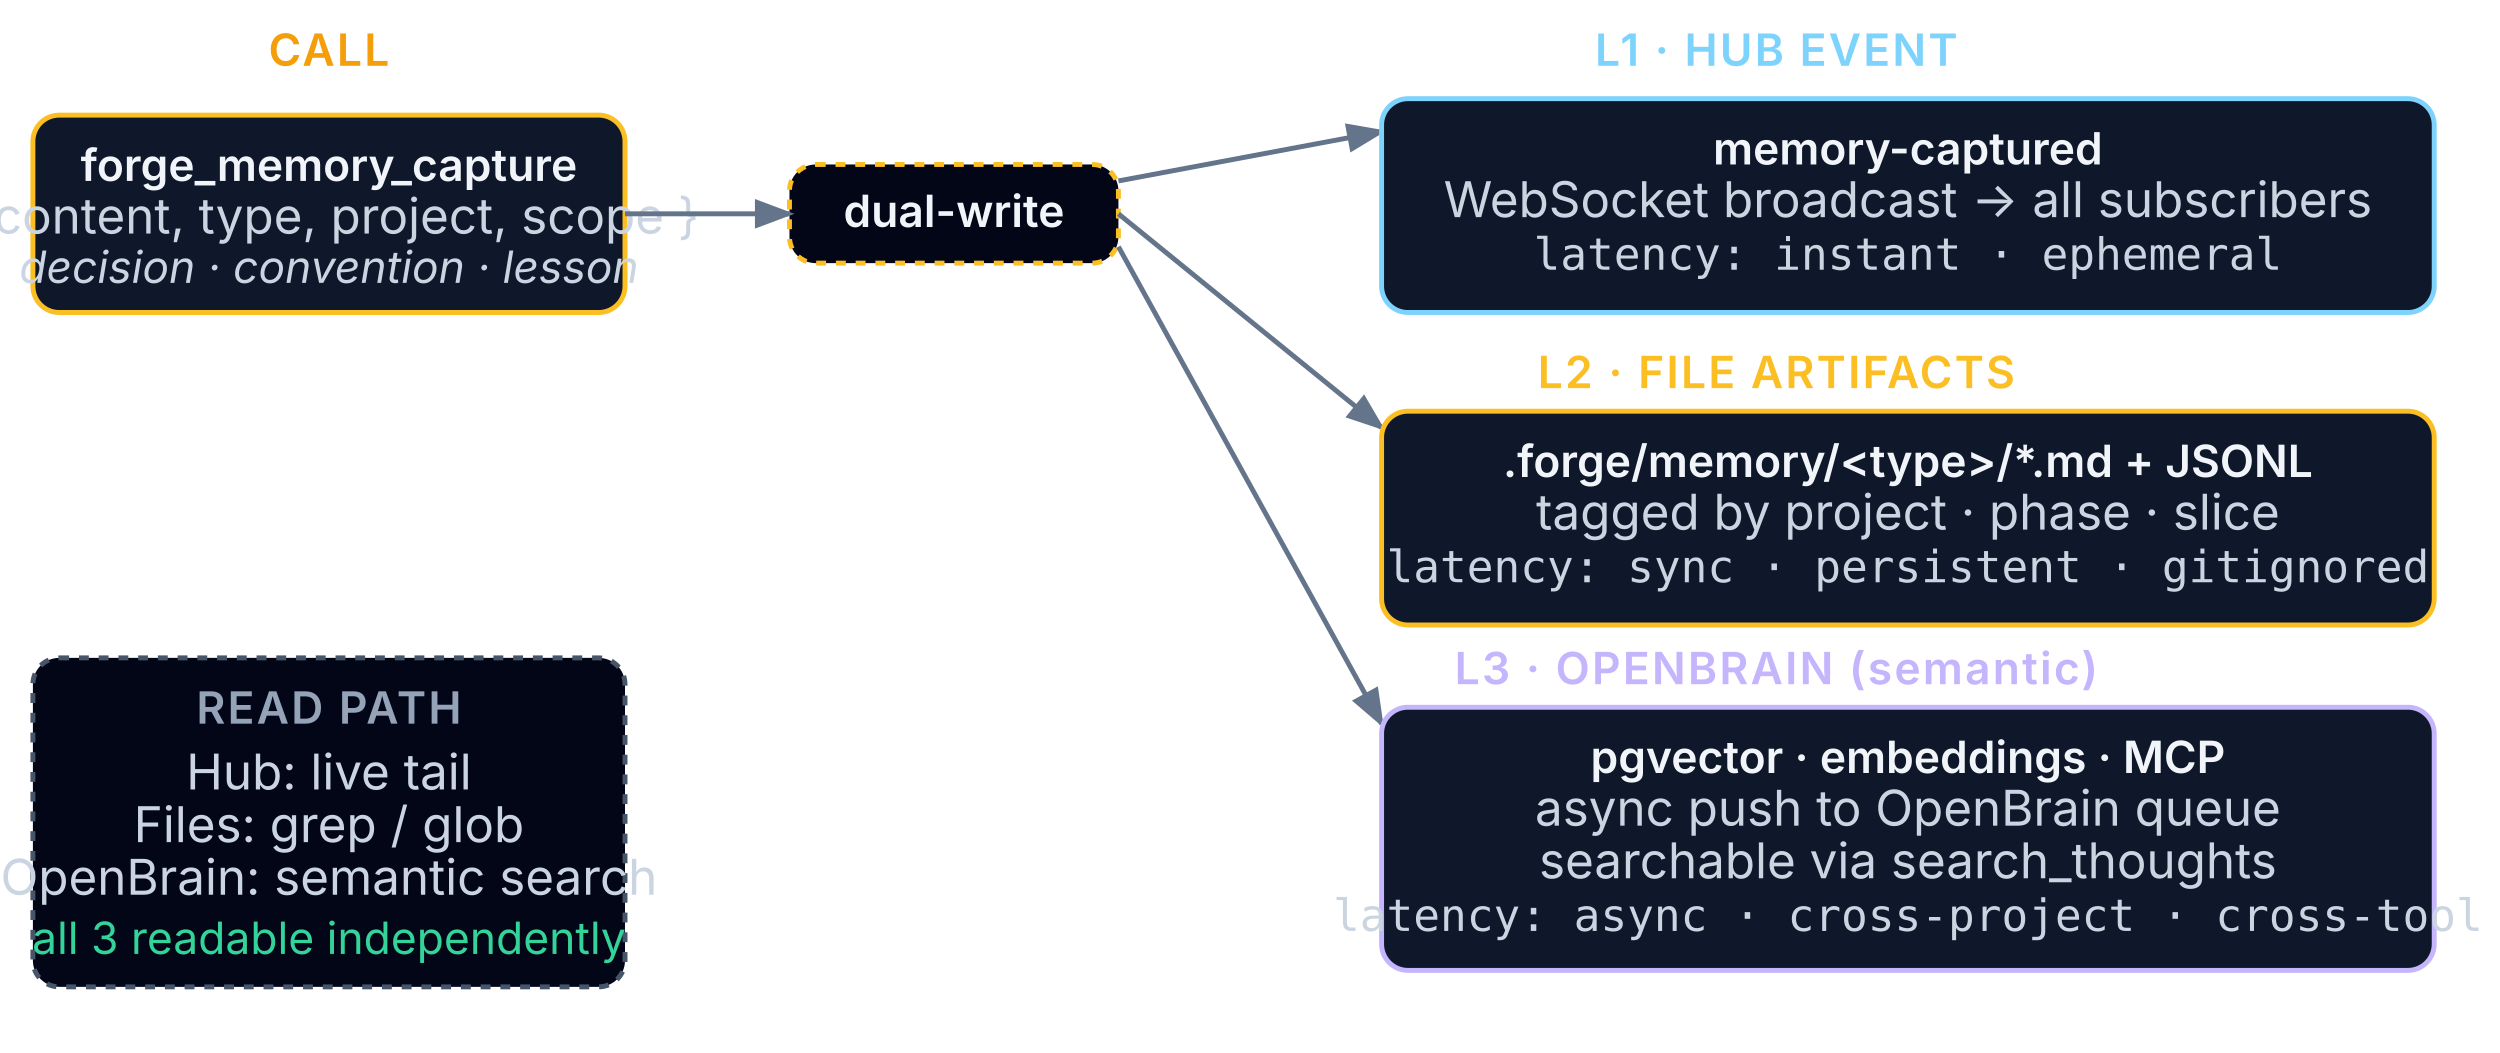
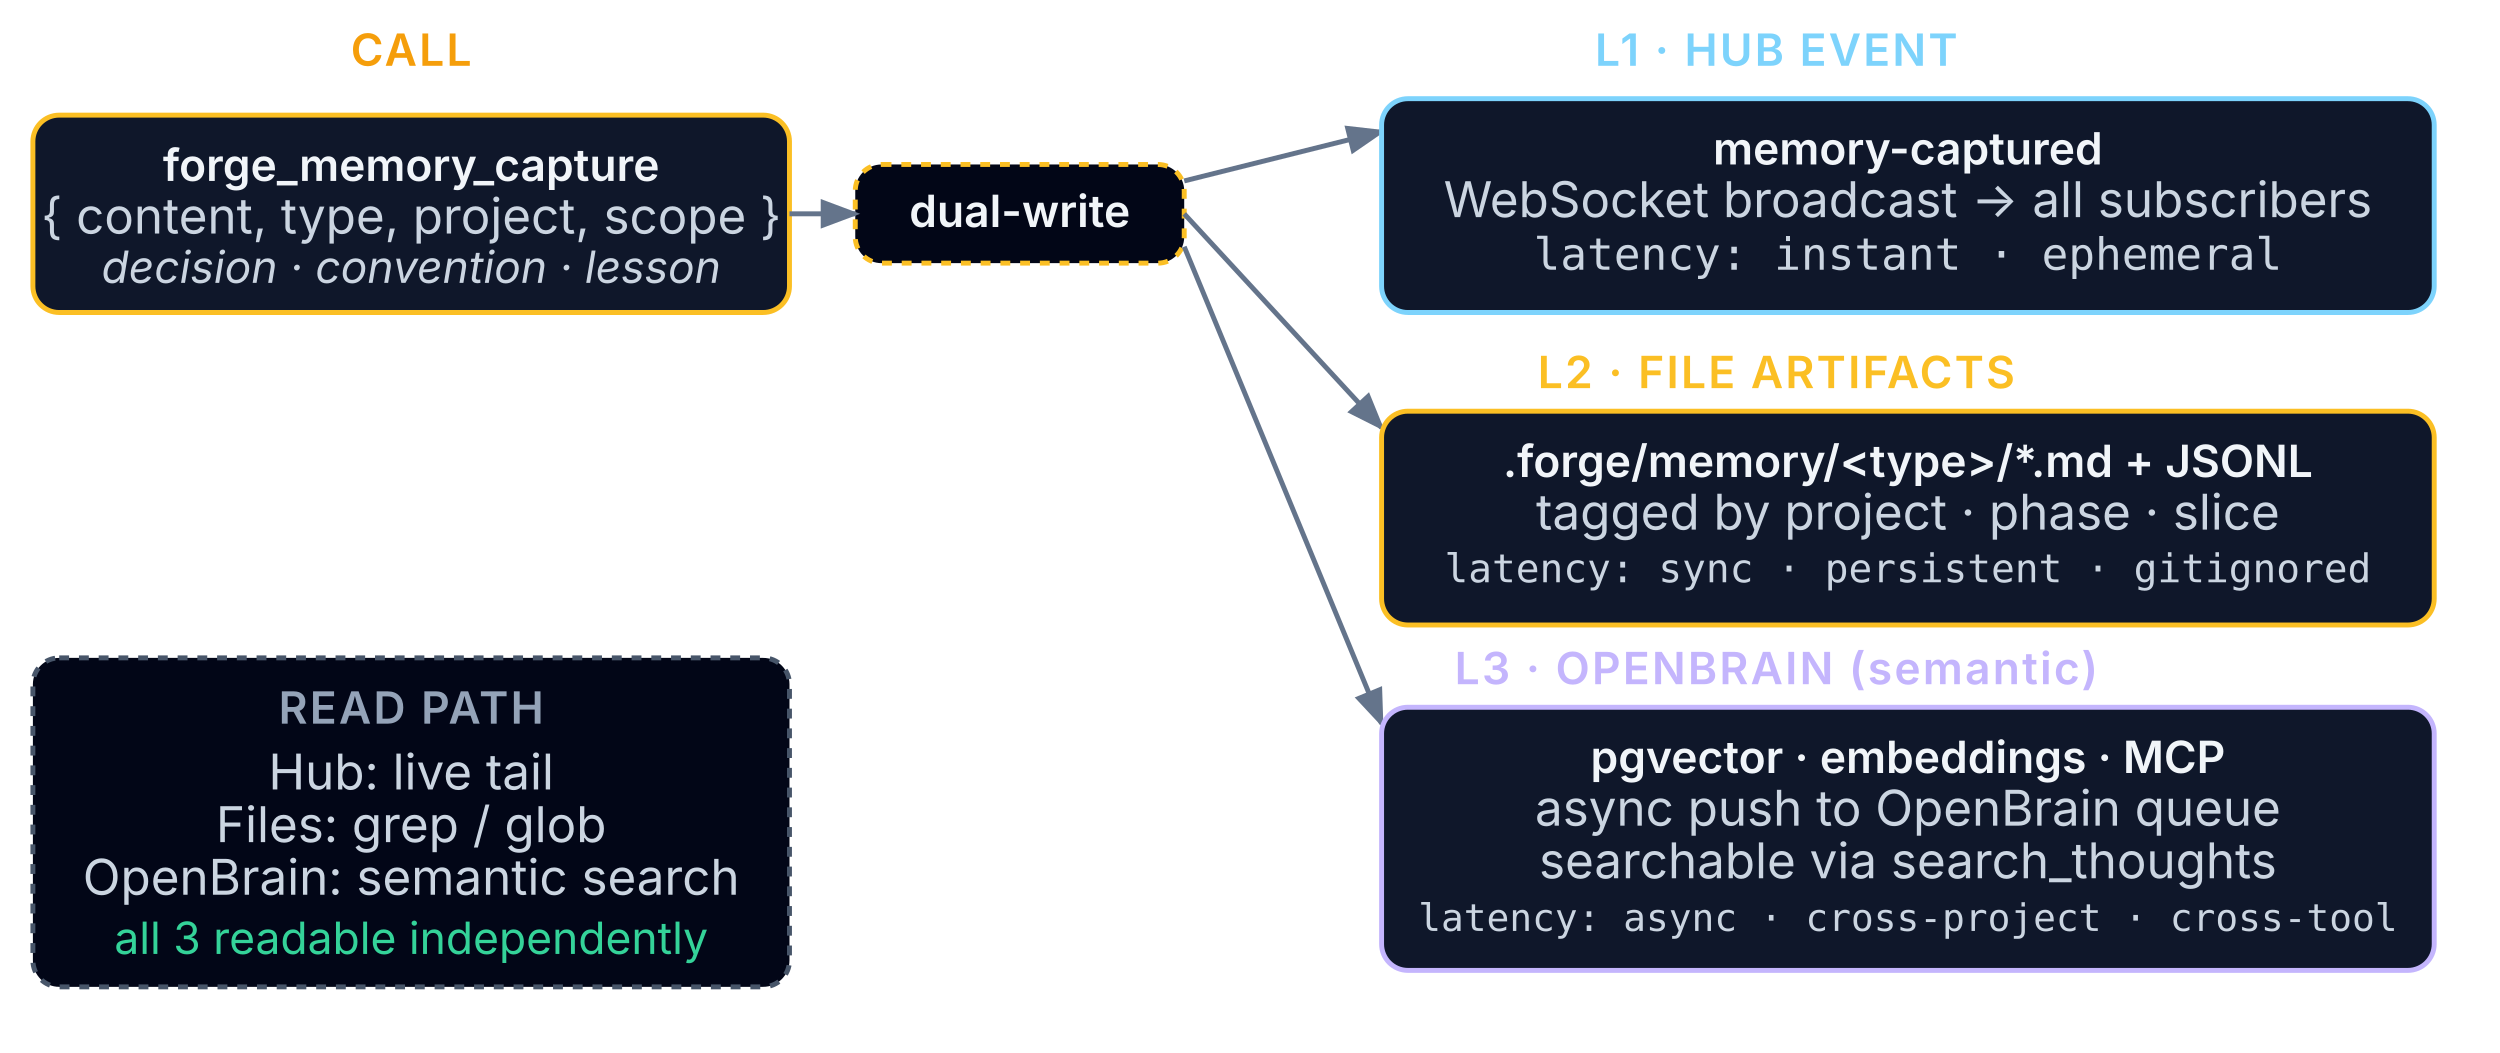
<svg xmlns="http://www.w3.org/2000/svg" viewBox="0 0 760 320" fill="none">
  <style>
    text { font-family: 'Inter', sans-serif; }
    .node { rx: 8; ry: 8; stroke-width: 1.5; }
    .arrow { stroke: #64748b; stroke-width: 1.5; fill: none; marker-end: url(#mtah); }
    .label { font-size: 15px; fill: #cbd5e1; }
    .small { font-size: 13.5px; fill: #cbd5e1; }
    .title { font-size: 13.5px; fill: #f1f5f9; font-weight: 600; }
    .tier { font-size: 13.5px; font-weight: 600; text-transform: uppercase; letter-spacing: 0.05em; }
    .surf { font-size: 13.5px; font-family: 'JetBrains Mono', monospace; fill: #cbd5e1; }
  </style>
  <defs>
    <marker id="mtah" markerWidth="8" markerHeight="6" refX="7" refY="3" orient="auto">
      <path d="M0,0 L8,3 L0,6" fill="#64748b" />
    </marker>
  </defs>
-   <text x="100" y="20" class="tier" style="fill:#f59e0b;" text-anchor="middle">CALL</text>
-   <rect x="10" y="35" width="180" height="60" class="node" fill="#0f172a" stroke="#fbbf24" />
-   <text x="100" y="55" class="title" text-anchor="middle">forge_memory_capture</text>
-   <text x="100" y="71" class="label" text-anchor="middle">{ content, type, project, scope }</text>
-   <text x="100" y="86" class="small" style="font-style:italic;" text-anchor="middle">decision · convention · lesson</text>
-   <rect x="240" y="50" width="100" height="30" class="node" fill="#020617" stroke="#fbbf24" stroke-dasharray="3 3" />
-   <text x="290" y="69" class="title" text-anchor="middle">dual-write</text>
-   <path d="M190,65 L240,65" class="arrow" />
-   <path d="M340,55 L420,40" class="arrow" />
-   <path d="M340,65 L420,130" class="arrow" />
-   <path d="M340,75 L420,220" class="arrow" />
+   <text x="125" y="20" class="tier" style="fill:#f59e0b;" text-anchor="middle">CALL</text>
+   <rect x="10" y="35" width="230" height="60" class="node" fill="#0f172a" stroke="#fbbf24" />
+   <text x="125" y="55" class="title" text-anchor="middle">forge_memory_capture</text>
+   <text x="125" y="71" class="label" text-anchor="middle">{ content, type, project, scope }</text>
+   <text x="125" y="86" class="small" style="font-style:italic;" text-anchor="middle">decision · convention · lesson</text>
+   <rect x="260" y="50" width="100" height="30" class="node" fill="#020617" stroke="#fbbf24" stroke-dasharray="3 3" />
+   <text x="310" y="69" class="title" text-anchor="middle">dual-write</text>
+   <path d="M240,65 L260,65" class="arrow" />
+   <path d="M360,55 L420,40" class="arrow" />
+   <path d="M360,65 L420,130" class="arrow" />
+   <path d="M360,75 L420,220" class="arrow" />
  <text x="540" y="20" class="tier" style="fill:#7dd3fc;" text-anchor="middle">L1 · HUB EVENT</text>
  <rect x="420" y="30" width="320" height="65" class="node" fill="#0f172a" stroke="#7dd3fc" />
  <text x="580" y="50" class="title" text-anchor="middle">memory-captured</text>
  <text x="580" y="66" class="label" text-anchor="middle">WebSocket broadcast → all subscribers</text>
  <text x="580" y="82" class="surf" text-anchor="middle">latency: instant · ephemeral</text>
  <text x="540" y="118" class="tier" style="fill:#fbbf24;" text-anchor="middle">L2 · FILE ARTIFACTS</text>
  <rect x="420" y="125" width="320" height="65" class="node" fill="#0f172a" stroke="#fbbf24" />
  <text x="580" y="145" class="title" text-anchor="middle">.forge/memory/&lt;type&gt;/*.md + JSONL</text>
  <text x="580" y="161" class="label" text-anchor="middle">tagged by project · phase · slice</text>
-   <text x="580" y="177" class="surf" text-anchor="middle">latency: sync · persistent · gitignored</text>
+   <text x="580" y="177" class="surf" style="font-size:12px;" text-anchor="middle">latency: sync · persistent · gitignored</text>
  <text x="540" y="208" class="tier" style="fill:#c4b5fd;" text-anchor="middle">L3 · OPENBRAIN (semantic)</text>
  <rect x="420" y="215" width="320" height="80" class="node" fill="#0f172a" stroke="#c4b5fd" />
  <text x="580" y="235" class="title" text-anchor="middle">pgvector · embeddings · MCP</text>
  <text x="580" y="251" class="label" text-anchor="middle">async push to OpenBrain queue</text>
  <text x="580" y="267" class="label" text-anchor="middle">searchable via search_thoughts</text>
-   <text x="580" y="283" class="surf" text-anchor="middle">latency: async · cross-project · cross-tool</text>
-   <rect x="10" y="200" width="180" height="100" class="node" fill="#020617" stroke="#475569" stroke-dasharray="3 3" />
-   <text x="100" y="220" class="tier" style="fill:#94a3b8;" text-anchor="middle">READ PATH</text>
-   <text x="100" y="240" class="label" text-anchor="middle">Hub: live tail</text>
-   <text x="100" y="256" class="label" text-anchor="middle">Files: grep / glob</text>
-   <text x="100" y="272" class="label" text-anchor="middle">OpenBrain: semantic search</text>
-   <text x="100" y="290" class="small" style="fill:#34d399;" text-anchor="middle">all 3 readable independently</text>
+   <text x="580" y="283" class="surf" style="font-size:11.5px;" text-anchor="middle">latency: async · cross-project · cross-tool</text>
+   <rect x="10" y="200" width="230" height="100" class="node" fill="#020617" stroke="#475569" stroke-dasharray="3 3" />
+   <text x="125" y="220" class="tier" style="fill:#94a3b8;" text-anchor="middle">READ PATH</text>
+   <text x="125" y="240" class="label" text-anchor="middle">Hub: live tail</text>
+   <text x="125" y="256" class="label" text-anchor="middle">Files: grep / glob</text>
+   <text x="125" y="272" class="label" text-anchor="middle">OpenBrain: semantic search</text>
+   <text x="125" y="290" class="small" style="fill:#34d399;" text-anchor="middle">all 3 readable independently</text>
</svg>
